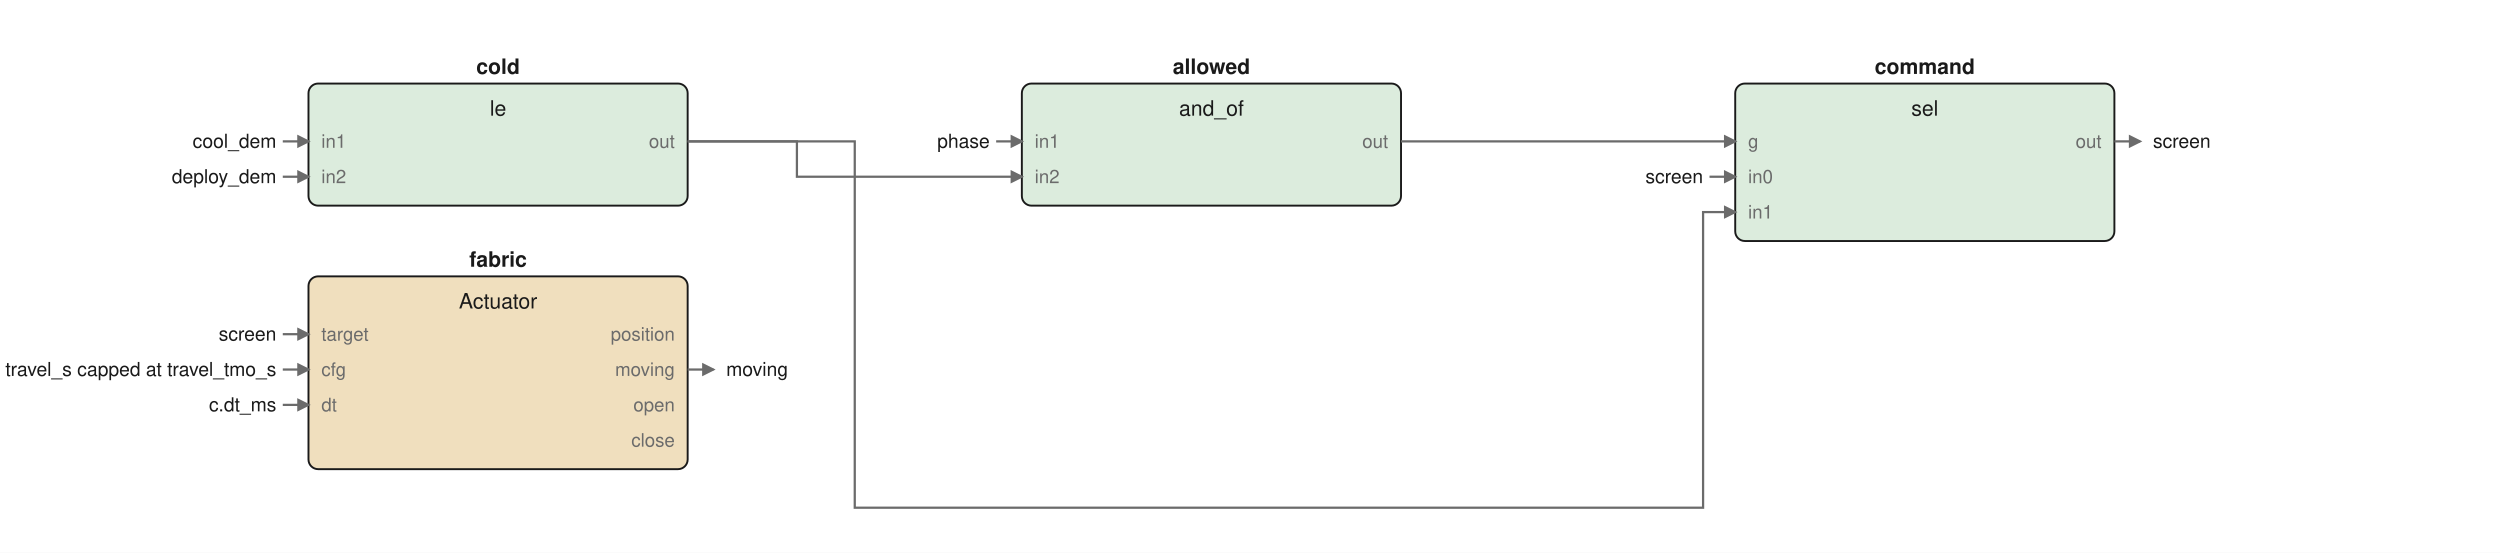
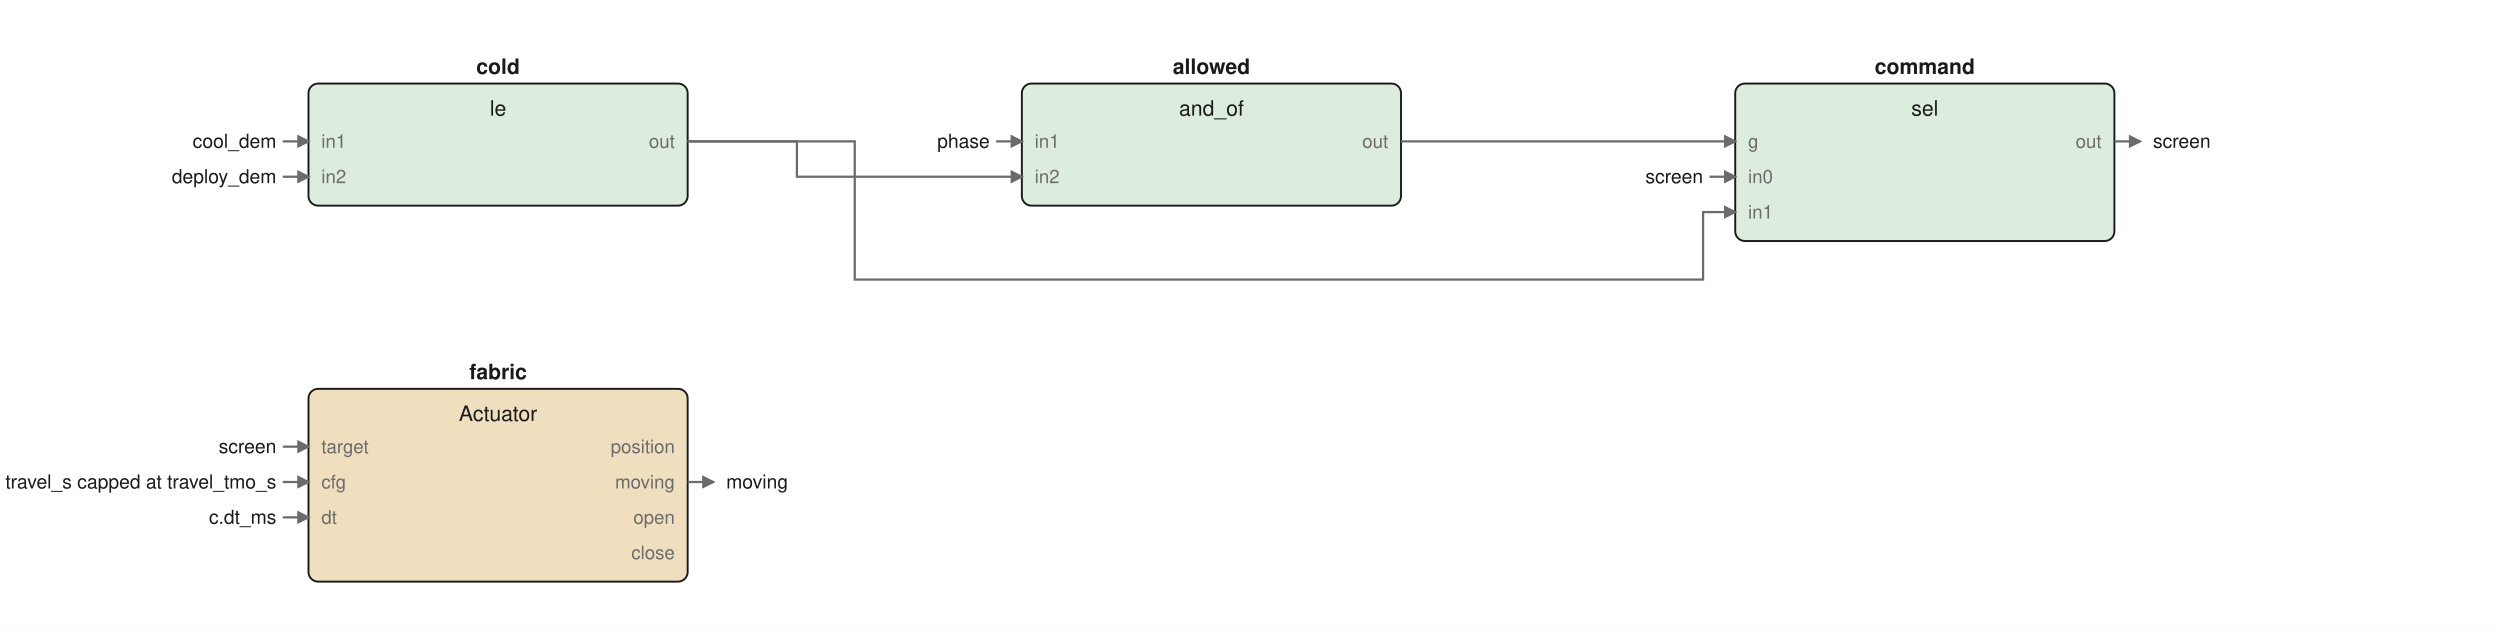
- <svg xmlns="http://www.w3.org/2000/svg" width="778" height="172" viewBox="0 0 778 172" style="max-width:100%;height:auto" content="&lt;mxfile host=&quot;app.diagrams.net&quot; type=&quot;device&quot;&gt;&lt;diagram id=&quot;screen_fbd&quot; name=&quot;screen_fbd&quot;&gt;&lt;mxGraphModel dx=&quot;778&quot; dy=&quot;172&quot; grid=&quot;0&quot; gridSize=&quot;10&quot; guides=&quot;1&quot; tooltips=&quot;1&quot; connect=&quot;1&quot; arrows=&quot;1&quot; fold=&quot;1&quot; page=&quot;1&quot; pageScale=&quot;1&quot; pageWidth=&quot;778&quot; pageHeight=&quot;172&quot; math=&quot;0&quot; shadow=&quot;0&quot;&gt;&lt;root&gt;&lt;mxCell id=&quot;0&quot;/&gt;&lt;mxCell id=&quot;1&quot; parent=&quot;0&quot;/&gt;&lt;mxCell id=&quot;n2&quot; value=&quot;&quot; style=&quot;rounded=1;fillColor=#dcecdd;strokeColor=#1a1a1a;whiteSpace=wrap;html=1;fontSize=8&quot; vertex=&quot;1&quot; parent=&quot;1&quot;&gt;&lt;mxGeometry x=&quot;96&quot; y=&quot;26&quot; width=&quot;118&quot; height=&quot;38&quot; as=&quot;geometry&quot;/&gt;&lt;/mxCell&gt;&lt;mxCell id=&quot;n3&quot; value=&quot;cold&quot; style=&quot;text;html=1;fontSize=6;fontColor=#1a1a1a;align=center;fontStyle=1&quot; vertex=&quot;1&quot; parent=&quot;1&quot;&gt;&lt;mxGeometry x=&quot;155.0&quot; y=&quot;16.4&quot; width=&quot;40&quot; height=&quot;10.6&quot; as=&quot;geometry&quot;/&gt;&lt;/mxCell&gt;&lt;mxCell id=&quot;n4&quot; value=&quot;le&quot; style=&quot;text;html=1;fontSize=6;fontColor=#1a1a1a;align=center&quot; vertex=&quot;1&quot; parent=&quot;1&quot;&gt;&lt;mxGeometry x=&quot;155.0&quot; y=&quot;29.4&quot; width=&quot;40&quot; height=&quot;10.6&quot; as=&quot;geometry&quot;/&gt;&lt;/mxCell&gt;&lt;mxCell id=&quot;n5&quot; value=&quot;in1&quot; style=&quot;text;html=1;fontSize=5;fontColor=#6b6b6b;align=left&quot; vertex=&quot;1&quot; parent=&quot;1&quot;&gt;&lt;mxGeometry x=&quot;100&quot; y=&quot;40.2&quot; width=&quot;40&quot; height=&quot;9.8&quot; as=&quot;geometry&quot;/&gt;&lt;/mxCell&gt;&lt;mxCell id=&quot;n6&quot; value=&quot;in2&quot; style=&quot;text;html=1;fontSize=5;fontColor=#6b6b6b;align=left&quot; vertex=&quot;1&quot; parent=&quot;1&quot;&gt;&lt;mxGeometry x=&quot;100&quot; y=&quot;51.2&quot; width=&quot;40&quot; height=&quot;9.8&quot; as=&quot;geometry&quot;/&gt;&lt;/mxCell&gt;&lt;mxCell id=&quot;n7&quot; value=&quot;out&quot; style=&quot;text;html=1;fontSize=5;fontColor=#6b6b6b;align=left&quot; vertex=&quot;1&quot; parent=&quot;1&quot;&gt;&lt;mxGeometry x=&quot;210&quot; y=&quot;40.2&quot; width=&quot;40&quot; height=&quot;9.8&quot; as=&quot;geometry&quot;/&gt;&lt;/mxCell&gt;&lt;mxCell id=&quot;n8&quot; value=&quot;&quot; style=&quot;rounded=1;fillColor=#f0dfbe;strokeColor=#1a1a1a;whiteSpace=wrap;html=1;fontSize=8&quot; vertex=&quot;1&quot; parent=&quot;1&quot;&gt;&lt;mxGeometry x=&quot;96&quot; y=&quot;86&quot; width=&quot;118&quot; height=&quot;60&quot; as=&quot;geometry&quot;/&gt;&lt;/mxCell&gt;&lt;mxCell id=&quot;n9&quot; value=&quot;fabric&quot; style=&quot;text;html=1;fontSize=6;fontColor=#1a1a1a;align=center;fontStyle=1&quot; vertex=&quot;1&quot; parent=&quot;1&quot;&gt;&lt;mxGeometry x=&quot;155.0&quot; y=&quot;76.4&quot; width=&quot;40&quot; height=&quot;10.6&quot; as=&quot;geometry&quot;/&gt;&lt;/mxCell&gt;&lt;mxCell id=&quot;n10&quot; value=&quot;Actuator&quot; style=&quot;text;html=1;fontSize=6;fontColor=#1a1a1a;align=center&quot; vertex=&quot;1&quot; parent=&quot;1&quot;&gt;&lt;mxGeometry x=&quot;155.0&quot; y=&quot;89.4&quot; width=&quot;40&quot; height=&quot;10.6&quot; as=&quot;geometry&quot;/&gt;&lt;/mxCell&gt;&lt;mxCell id=&quot;n11&quot; value=&quot;target&quot; style=&quot;text;html=1;fontSize=5;fontColor=#6b6b6b;align=left&quot; vertex=&quot;1&quot; parent=&quot;1&quot;&gt;&lt;mxGeometry x=&quot;100&quot; y=&quot;100.2&quot; width=&quot;40&quot; height=&quot;9.8&quot; as=&quot;geometry&quot;/&gt;&lt;/mxCell&gt;&lt;mxCell id=&quot;n12&quot; value=&quot;cfg&quot; style=&quot;text;html=1;fontSize=5;fontColor=#6b6b6b;align=left&quot; vertex=&quot;1&quot; parent=&quot;1&quot;&gt;&lt;mxGeometry x=&quot;100&quot; y=&quot;111.2&quot; width=&quot;40&quot; height=&quot;9.8&quot; as=&quot;geometry&quot;/&gt;&lt;/mxCell&gt;&lt;mxCell id=&quot;n13&quot; value=&quot;dt&quot; style=&quot;text;html=1;fontSize=5;fontColor=#6b6b6b;align=left&quot; vertex=&quot;1&quot; parent=&quot;1&quot;&gt;&lt;mxGeometry x=&quot;100&quot; y=&quot;122.2&quot; width=&quot;40&quot; height=&quot;9.8&quot; as=&quot;geometry&quot;/&gt;&lt;/mxCell&gt;&lt;mxCell id=&quot;n14&quot; value=&quot;position&quot; style=&quot;text;html=1;fontSize=5;fontColor=#6b6b6b;align=left&quot; vertex=&quot;1&quot; parent=&quot;1&quot;&gt;&lt;mxGeometry x=&quot;210&quot; y=&quot;100.2&quot; width=&quot;40&quot; height=&quot;9.8&quot; as=&quot;geometry&quot;/&gt;&lt;/mxCell&gt;&lt;mxCell id=&quot;n15&quot; value=&quot;moving&quot; style=&quot;text;html=1;fontSize=5;fontColor=#6b6b6b;align=left&quot; vertex=&quot;1&quot; parent=&quot;1&quot;&gt;&lt;mxGeometry x=&quot;210&quot; y=&quot;111.2&quot; width=&quot;40&quot; height=&quot;9.8&quot; as=&quot;geometry&quot;/&gt;&lt;/mxCell&gt;&lt;mxCell id=&quot;n16&quot; value=&quot;open&quot; style=&quot;text;html=1;fontSize=5;fontColor=#6b6b6b;align=left&quot; vertex=&quot;1&quot; parent=&quot;1&quot;&gt;&lt;mxGeometry x=&quot;210&quot; y=&quot;122.2&quot; width=&quot;40&quot; height=&quot;9.8&quot; as=&quot;geometry&quot;/&gt;&lt;/mxCell&gt;&lt;mxCell id=&quot;n17&quot; value=&quot;close&quot; style=&quot;text;html=1;fontSize=5;fontColor=#6b6b6b;align=left&quot; vertex=&quot;1&quot; parent=&quot;1&quot;&gt;&lt;mxGeometry x=&quot;210&quot; y=&quot;133.2&quot; width=&quot;40&quot; height=&quot;9.8&quot; as=&quot;geometry&quot;/&gt;&lt;/mxCell&gt;&lt;mxCell id=&quot;n18&quot; value=&quot;&quot; style=&quot;rounded=1;fillColor=#dcecdd;strokeColor=#1a1a1a;whiteSpace=wrap;html=1;fontSize=8&quot; vertex=&quot;1&quot; parent=&quot;1&quot;&gt;&lt;mxGeometry x=&quot;318&quot; y=&quot;26&quot; width=&quot;118&quot; height=&quot;38&quot; as=&quot;geometry&quot;/&gt;&lt;/mxCell&gt;&lt;mxCell id=&quot;n19&quot; value=&quot;allowed&quot; style=&quot;text;html=1;fontSize=6;fontColor=#1a1a1a;align=center;fontStyle=1&quot; vertex=&quot;1&quot; parent=&quot;1&quot;&gt;&lt;mxGeometry x=&quot;377.0&quot; y=&quot;16.4&quot; width=&quot;40&quot; height=&quot;10.6&quot; as=&quot;geometry&quot;/&gt;&lt;/mxCell&gt;&lt;mxCell id=&quot;n20&quot; value=&quot;and_of&quot; style=&quot;text;html=1;fontSize=6;fontColor=#1a1a1a;align=center&quot; vertex=&quot;1&quot; parent=&quot;1&quot;&gt;&lt;mxGeometry x=&quot;377.0&quot; y=&quot;29.4&quot; width=&quot;40&quot; height=&quot;10.6&quot; as=&quot;geometry&quot;/&gt;&lt;/mxCell&gt;&lt;mxCell id=&quot;n21&quot; value=&quot;in1&quot; style=&quot;text;html=1;fontSize=5;fontColor=#6b6b6b;align=left&quot; vertex=&quot;1&quot; parent=&quot;1&quot;&gt;&lt;mxGeometry x=&quot;322&quot; y=&quot;40.2&quot; width=&quot;40&quot; height=&quot;9.8&quot; as=&quot;geometry&quot;/&gt;&lt;/mxCell&gt;&lt;mxCell id=&quot;n22&quot; value=&quot;in2&quot; style=&quot;text;html=1;fontSize=5;fontColor=#6b6b6b;align=left&quot; vertex=&quot;1&quot; parent=&quot;1&quot;&gt;&lt;mxGeometry x=&quot;322&quot; y=&quot;51.2&quot; width=&quot;40&quot; height=&quot;9.8&quot; as=&quot;geometry&quot;/&gt;&lt;/mxCell&gt;&lt;mxCell id=&quot;n23&quot; value=&quot;out&quot; style=&quot;text;html=1;fontSize=5;fontColor=#6b6b6b;align=left&quot; vertex=&quot;1&quot; parent=&quot;1&quot;&gt;&lt;mxGeometry x=&quot;432&quot; y=&quot;40.2&quot; width=&quot;40&quot; height=&quot;9.8&quot; as=&quot;geometry&quot;/&gt;&lt;/mxCell&gt;&lt;mxCell id=&quot;n24&quot; value=&quot;&quot; style=&quot;rounded=1;fillColor=#dcecdd;strokeColor=#1a1a1a;whiteSpace=wrap;html=1;fontSize=8&quot; vertex=&quot;1&quot; parent=&quot;1&quot;&gt;&lt;mxGeometry x=&quot;540&quot; y=&quot;26&quot; width=&quot;118&quot; height=&quot;49&quot; as=&quot;geometry&quot;/&gt;&lt;/mxCell&gt;&lt;mxCell id=&quot;n25&quot; value=&quot;command&quot; style=&quot;text;html=1;fontSize=6;fontColor=#1a1a1a;align=center;fontStyle=1&quot; vertex=&quot;1&quot; parent=&quot;1&quot;&gt;&lt;mxGeometry x=&quot;599.0&quot; y=&quot;16.4&quot; width=&quot;40&quot; height=&quot;10.6&quot; as=&quot;geometry&quot;/&gt;&lt;/mxCell&gt;&lt;mxCell id=&quot;n26&quot; value=&quot;sel&quot; style=&quot;text;html=1;fontSize=6;fontColor=#1a1a1a;align=center&quot; vertex=&quot;1&quot; parent=&quot;1&quot;&gt;&lt;mxGeometry x=&quot;599.0&quot; y=&quot;29.4&quot; width=&quot;40&quot; height=&quot;10.6&quot; as=&quot;geometry&quot;/&gt;&lt;/mxCell&gt;&lt;mxCell id=&quot;n27&quot; value=&quot;g&quot; style=&quot;text;html=1;fontSize=5;fontColor=#6b6b6b;align=left&quot; vertex=&quot;1&quot; parent=&quot;1&quot;&gt;&lt;mxGeometry x=&quot;544&quot; y=&quot;40.2&quot; width=&quot;40&quot; height=&quot;9.8&quot; as=&quot;geometry&quot;/&gt;&lt;/mxCell&gt;&lt;mxCell id=&quot;n28&quot; value=&quot;in0&quot; style=&quot;text;html=1;fontSize=5;fontColor=#6b6b6b;align=left&quot; vertex=&quot;1&quot; parent=&quot;1&quot;&gt;&lt;mxGeometry x=&quot;544&quot; y=&quot;51.2&quot; width=&quot;40&quot; height=&quot;9.8&quot; as=&quot;geometry&quot;/&gt;&lt;/mxCell&gt;&lt;mxCell id=&quot;n29&quot; value=&quot;in1&quot; style=&quot;text;html=1;fontSize=5;fontColor=#6b6b6b;align=left&quot; vertex=&quot;1&quot; parent=&quot;1&quot;&gt;&lt;mxGeometry x=&quot;544&quot; y=&quot;62.2&quot; width=&quot;40&quot; height=&quot;9.8&quot; as=&quot;geometry&quot;/&gt;&lt;/mxCell&gt;&lt;mxCell id=&quot;n30&quot; value=&quot;out&quot; style=&quot;text;html=1;fontSize=5;fontColor=#6b6b6b;align=left&quot; vertex=&quot;1&quot; parent=&quot;1&quot;&gt;&lt;mxGeometry x=&quot;654&quot; y=&quot;40.2&quot; width=&quot;40&quot; height=&quot;9.8&quot; as=&quot;geometry&quot;/&gt;&lt;/mxCell&gt;&lt;mxCell id=&quot;e31&quot; value=&quot;&quot; style=&quot;edgeStyle=none;html=1;strokeColor=#6b6b6b;endArrow=block&quot; edge=&quot;1&quot; parent=&quot;1&quot;&gt;&lt;mxGeometry relative=&quot;1&quot; as=&quot;geometry&quot;&gt;&lt;mxPoint x=&quot;214&quot; y=&quot;44&quot; as=&quot;sourcePoint&quot;/&gt;&lt;mxPoint x=&quot;318&quot; y=&quot;55&quot; as=&quot;targetPoint&quot;/&gt;&lt;Array as=&quot;points&quot;&gt;&lt;mxPoint x=&quot;248.0&quot; y=&quot;44&quot;/&gt;&lt;mxPoint x=&quot;248.0&quot; y=&quot;55&quot;/&gt;&lt;/Array&gt;&lt;/mxGeometry&gt;&lt;/mxCell&gt;&lt;mxCell id=&quot;e32&quot; value=&quot;&quot; style=&quot;edgeStyle=none;html=1;strokeColor=#6b6b6b;endArrow=block&quot; edge=&quot;1&quot; parent=&quot;1&quot;&gt;&lt;mxGeometry relative=&quot;1&quot; as=&quot;geometry&quot;&gt;&lt;mxPoint x=&quot;436&quot; y=&quot;44&quot; as=&quot;sourcePoint&quot;/&gt;&lt;mxPoint x=&quot;540&quot; y=&quot;44&quot; as=&quot;targetPoint&quot;/&gt;&lt;Array as=&quot;points&quot;&gt;&lt;mxPoint x=&quot;479.0&quot; y=&quot;44&quot;/&gt;&lt;mxPoint x=&quot;479.0&quot; y=&quot;44&quot;/&gt;&lt;/Array&gt;&lt;/mxGeometry&gt;&lt;/mxCell&gt;&lt;mxCell id=&quot;e33&quot; value=&quot;&quot; style=&quot;edgeStyle=none;html=1;strokeColor=#6b6b6b;endArrow=block&quot; edge=&quot;1&quot; parent=&quot;1&quot;&gt;&lt;mxGeometry relative=&quot;1&quot; as=&quot;geometry&quot;&gt;&lt;mxPoint x=&quot;214&quot; y=&quot;44&quot; as=&quot;sourcePoint&quot;/&gt;&lt;mxPoint x=&quot;540&quot; y=&quot;66&quot; as=&quot;targetPoint&quot;/&gt;&lt;Array as=&quot;points&quot;&gt;&lt;mxPoint x=&quot;266.0&quot; y=&quot;44&quot;/&gt;&lt;mxPoint x=&quot;266.0&quot; y=&quot;158&quot;/&gt;&lt;mxPoint x=&quot;530&quot; y=&quot;158&quot;/&gt;&lt;mxPoint x=&quot;530&quot; y=&quot;66&quot;/&gt;&lt;/Array&gt;&lt;/mxGeometry&gt;&lt;/mxCell&gt;&lt;mxCell id=&quot;n34&quot; value=&quot;cool_dem&quot; style=&quot;text;html=1;fontSize=6;fontColor=#1a1a1a;align=left&quot; vertex=&quot;1&quot; parent=&quot;1&quot;&gt;&lt;mxGeometry x=&quot;86&quot; y=&quot;40.0&quot; width=&quot;40&quot; height=&quot;10.0&quot; as=&quot;geometry&quot;/&gt;&lt;/mxCell&gt;&lt;mxCell id=&quot;e35&quot; value=&quot;&quot; style=&quot;edgeStyle=none;html=1;strokeColor=#6b6b6b;endArrow=block&quot; edge=&quot;1&quot; parent=&quot;1&quot;&gt;&lt;mxGeometry relative=&quot;1&quot; as=&quot;geometry&quot;&gt;&lt;mxPoint x=&quot;88&quot; y=&quot;44&quot; as=&quot;sourcePoint&quot;/&gt;&lt;mxPoint x=&quot;96&quot; y=&quot;44&quot; as=&quot;targetPoint&quot;/&gt;&lt;/mxGeometry&gt;&lt;/mxCell&gt;&lt;mxCell id=&quot;n36&quot; value=&quot;deploy_dem&quot; style=&quot;text;html=1;fontSize=6;fontColor=#1a1a1a;align=left&quot; vertex=&quot;1&quot; parent=&quot;1&quot;&gt;&lt;mxGeometry x=&quot;86&quot; y=&quot;51.0&quot; width=&quot;50&quot; height=&quot;10.0&quot; as=&quot;geometry&quot;/&gt;&lt;/mxCell&gt;&lt;mxCell id=&quot;e37&quot; value=&quot;&quot; style=&quot;edgeStyle=none;html=1;strokeColor=#6b6b6b;endArrow=block&quot; edge=&quot;1&quot; parent=&quot;1&quot;&gt;&lt;mxGeometry relative=&quot;1&quot; as=&quot;geometry&quot;&gt;&lt;mxPoint x=&quot;88&quot; y=&quot;55&quot; as=&quot;sourcePoint&quot;/&gt;&lt;mxPoint x=&quot;96&quot; y=&quot;55&quot; as=&quot;targetPoint&quot;/&gt;&lt;/mxGeometry&gt;&lt;/mxCell&gt;&lt;mxCell id=&quot;n38&quot; value=&quot;phase&quot; style=&quot;text;html=1;fontSize=6;fontColor=#1a1a1a;align=left&quot; vertex=&quot;1&quot; parent=&quot;1&quot;&gt;&lt;mxGeometry x=&quot;308&quot; y=&quot;40.0&quot; width=&quot;40&quot; height=&quot;10.0&quot; as=&quot;geometry&quot;/&gt;&lt;/mxCell&gt;&lt;mxCell id=&quot;e39&quot; value=&quot;&quot; style=&quot;edgeStyle=none;html=1;strokeColor=#6b6b6b;endArrow=block&quot; edge=&quot;1&quot; parent=&quot;1&quot;&gt;&lt;mxGeometry relative=&quot;1&quot; as=&quot;geometry&quot;&gt;&lt;mxPoint x=&quot;310&quot; y=&quot;44&quot; as=&quot;sourcePoint&quot;/&gt;&lt;mxPoint x=&quot;318&quot; y=&quot;44&quot; as=&quot;targetPoint&quot;/&gt;&lt;/mxGeometry&gt;&lt;/mxCell&gt;&lt;mxCell id=&quot;n40&quot; value=&quot;screen&quot; style=&quot;text;html=1;fontSize=6;fontColor=#1a1a1a;align=left&quot; vertex=&quot;1&quot; parent=&quot;1&quot;&gt;&lt;mxGeometry x=&quot;530&quot; y=&quot;51.0&quot; width=&quot;40&quot; height=&quot;10.0&quot; as=&quot;geometry&quot;/&gt;&lt;/mxCell&gt;&lt;mxCell id=&quot;e41&quot; value=&quot;&quot; style=&quot;edgeStyle=none;html=1;strokeColor=#6b6b6b;endArrow=block&quot; edge=&quot;1&quot; parent=&quot;1&quot;&gt;&lt;mxGeometry relative=&quot;1&quot; as=&quot;geometry&quot;&gt;&lt;mxPoint x=&quot;532&quot; y=&quot;55&quot; as=&quot;sourcePoint&quot;/&gt;&lt;mxPoint x=&quot;540&quot; y=&quot;55&quot; as=&quot;targetPoint&quot;/&gt;&lt;/mxGeometry&gt;&lt;/mxCell&gt;&lt;mxCell id=&quot;n42&quot; value=&quot;screen&quot; style=&quot;text;html=1;fontSize=6;fontColor=#1a1a1a;align=left&quot; vertex=&quot;1&quot; parent=&quot;1&quot;&gt;&lt;mxGeometry x=&quot;86&quot; y=&quot;100.0&quot; width=&quot;40&quot; height=&quot;10.0&quot; as=&quot;geometry&quot;/&gt;&lt;/mxCell&gt;&lt;mxCell id=&quot;e43&quot; value=&quot;&quot; style=&quot;edgeStyle=none;html=1;strokeColor=#6b6b6b;endArrow=block&quot; edge=&quot;1&quot; parent=&quot;1&quot;&gt;&lt;mxGeometry relative=&quot;1&quot; as=&quot;geometry&quot;&gt;&lt;mxPoint x=&quot;88&quot; y=&quot;104&quot; as=&quot;sourcePoint&quot;/&gt;&lt;mxPoint x=&quot;96&quot; y=&quot;104&quot; as=&quot;targetPoint&quot;/&gt;&lt;/mxGeometry&gt;&lt;/mxCell&gt;&lt;mxCell id=&quot;n44&quot; value=&quot;travel_s capped at travel_tmo_s&quot; style=&quot;text;html=1;fontSize=6;fontColor=#1a1a1a;align=left&quot; vertex=&quot;1&quot; parent=&quot;1&quot;&gt;&lt;mxGeometry x=&quot;86&quot; y=&quot;111.0&quot; width=&quot;155&quot; height=&quot;10.0&quot; as=&quot;geometry&quot;/&gt;&lt;/mxCell&gt;&lt;mxCell id=&quot;e45&quot; value=&quot;&quot; style=&quot;edgeStyle=none;html=1;strokeColor=#6b6b6b;endArrow=block&quot; edge=&quot;1&quot; parent=&quot;1&quot;&gt;&lt;mxGeometry relative=&quot;1&quot; as=&quot;geometry&quot;&gt;&lt;mxPoint x=&quot;88&quot; y=&quot;115&quot; as=&quot;sourcePoint&quot;/&gt;&lt;mxPoint x=&quot;96&quot; y=&quot;115&quot; as=&quot;targetPoint&quot;/&gt;&lt;/mxGeometry&gt;&lt;/mxCell&gt;&lt;mxCell id=&quot;n46&quot; value=&quot;c.dt_ms&quot; style=&quot;text;html=1;fontSize=6;fontColor=#1a1a1a;align=left&quot; vertex=&quot;1&quot; parent=&quot;1&quot;&gt;&lt;mxGeometry x=&quot;86&quot; y=&quot;122.0&quot; width=&quot;40&quot; height=&quot;10.0&quot; as=&quot;geometry&quot;/&gt;&lt;/mxCell&gt;&lt;mxCell id=&quot;e47&quot; value=&quot;&quot; style=&quot;edgeStyle=none;html=1;strokeColor=#6b6b6b;endArrow=block&quot; edge=&quot;1&quot; parent=&quot;1&quot;&gt;&lt;mxGeometry relative=&quot;1&quot; as=&quot;geometry&quot;&gt;&lt;mxPoint x=&quot;88&quot; y=&quot;126&quot; as=&quot;sourcePoint&quot;/&gt;&lt;mxPoint x=&quot;96&quot; y=&quot;126&quot; as=&quot;targetPoint&quot;/&gt;&lt;/mxGeometry&gt;&lt;/mxCell&gt;&lt;mxCell id=&quot;e48&quot; value=&quot;&quot; style=&quot;edgeStyle=none;html=1;strokeColor=#6b6b6b;endArrow=block&quot; edge=&quot;1&quot; parent=&quot;1&quot;&gt;&lt;mxGeometry relative=&quot;1&quot; as=&quot;geometry&quot;&gt;&lt;mxPoint x=&quot;658&quot; y=&quot;44&quot; as=&quot;sourcePoint&quot;/&gt;&lt;mxPoint x=&quot;666&quot; y=&quot;44&quot; as=&quot;targetPoint&quot;/&gt;&lt;/mxGeometry&gt;&lt;/mxCell&gt;&lt;mxCell id=&quot;n49&quot; value=&quot;screen&quot; style=&quot;text;html=1;fontSize=6;fontColor=#1a1a1a;align=left&quot; vertex=&quot;1&quot; parent=&quot;1&quot;&gt;&lt;mxGeometry x=&quot;670&quot; y=&quot;40.0&quot; width=&quot;40&quot; height=&quot;10.0&quot; as=&quot;geometry&quot;/&gt;&lt;/mxCell&gt;&lt;mxCell id=&quot;e50&quot; value=&quot;&quot; style=&quot;edgeStyle=none;html=1;strokeColor=#6b6b6b;endArrow=block&quot; edge=&quot;1&quot; parent=&quot;1&quot;&gt;&lt;mxGeometry relative=&quot;1&quot; as=&quot;geometry&quot;&gt;&lt;mxPoint x=&quot;214&quot; y=&quot;115&quot; as=&quot;sourcePoint&quot;/&gt;&lt;mxPoint x=&quot;222&quot; y=&quot;115&quot; as=&quot;targetPoint&quot;/&gt;&lt;/mxGeometry&gt;&lt;/mxCell&gt;&lt;mxCell id=&quot;n51&quot; value=&quot;moving&quot; style=&quot;text;html=1;fontSize=6;fontColor=#1a1a1a;align=left&quot; vertex=&quot;1&quot; parent=&quot;1&quot;&gt;&lt;mxGeometry x=&quot;226&quot; y=&quot;111.0&quot; width=&quot;40&quot; height=&quot;10.0&quot; as=&quot;geometry&quot;/&gt;&lt;/mxCell&gt;&lt;/root&gt;&lt;/mxGraphModel&gt;&lt;/diagram&gt;&lt;/mxfile&gt;">
+ <svg xmlns="http://www.w3.org/2000/svg" width="778" height="195" viewBox="0 0 778 195" style="max-width:100%;height:auto" content="&lt;mxfile host=&quot;app.diagrams.net&quot; type=&quot;device&quot;&gt;&lt;diagram id=&quot;screen_fbd&quot; name=&quot;screen_fbd&quot;&gt;&lt;mxGraphModel dx=&quot;778&quot; dy=&quot;195&quot; grid=&quot;0&quot; gridSize=&quot;10&quot; guides=&quot;1&quot; tooltips=&quot;1&quot; connect=&quot;1&quot; arrows=&quot;1&quot; fold=&quot;1&quot; page=&quot;1&quot; pageScale=&quot;1&quot; pageWidth=&quot;778&quot; pageHeight=&quot;195&quot; math=&quot;0&quot; shadow=&quot;0&quot;&gt;&lt;root&gt;&lt;mxCell id=&quot;0&quot;/&gt;&lt;mxCell id=&quot;1&quot; parent=&quot;0&quot;/&gt;&lt;mxCell id=&quot;n2&quot; value=&quot;&quot; style=&quot;rounded=1;fillColor=#dcecdd;strokeColor=#1a1a1a;whiteSpace=wrap;html=1;fontSize=8&quot; vertex=&quot;1&quot; parent=&quot;1&quot;&gt;&lt;mxGeometry x=&quot;96&quot; y=&quot;26&quot; width=&quot;118&quot; height=&quot;38&quot; as=&quot;geometry&quot;/&gt;&lt;/mxCell&gt;&lt;mxCell id=&quot;n3&quot; value=&quot;cold&quot; style=&quot;text;html=1;fontSize=6;fontColor=#1a1a1a;align=center;fontStyle=1&quot; vertex=&quot;1&quot; parent=&quot;1&quot;&gt;&lt;mxGeometry x=&quot;155.0&quot; y=&quot;16.4&quot; width=&quot;40&quot; height=&quot;10.6&quot; as=&quot;geometry&quot;/&gt;&lt;/mxCell&gt;&lt;mxCell id=&quot;n4&quot; value=&quot;le&quot; style=&quot;text;html=1;fontSize=6;fontColor=#1a1a1a;align=center&quot; vertex=&quot;1&quot; parent=&quot;1&quot;&gt;&lt;mxGeometry x=&quot;155.0&quot; y=&quot;29.4&quot; width=&quot;40&quot; height=&quot;10.6&quot; as=&quot;geometry&quot;/&gt;&lt;/mxCell&gt;&lt;mxCell id=&quot;n5&quot; value=&quot;in1&quot; style=&quot;text;html=1;fontSize=5;fontColor=#6b6b6b;align=left&quot; vertex=&quot;1&quot; parent=&quot;1&quot;&gt;&lt;mxGeometry x=&quot;100&quot; y=&quot;40.2&quot; width=&quot;40&quot; height=&quot;9.8&quot; as=&quot;geometry&quot;/&gt;&lt;/mxCell&gt;&lt;mxCell id=&quot;n6&quot; value=&quot;in2&quot; style=&quot;text;html=1;fontSize=5;fontColor=#6b6b6b;align=left&quot; vertex=&quot;1&quot; parent=&quot;1&quot;&gt;&lt;mxGeometry x=&quot;100&quot; y=&quot;51.2&quot; width=&quot;40&quot; height=&quot;9.8&quot; as=&quot;geometry&quot;/&gt;&lt;/mxCell&gt;&lt;mxCell id=&quot;n7&quot; value=&quot;out&quot; style=&quot;text;html=1;fontSize=5;fontColor=#6b6b6b;align=left&quot; vertex=&quot;1&quot; parent=&quot;1&quot;&gt;&lt;mxGeometry x=&quot;210&quot; y=&quot;40.2&quot; width=&quot;40&quot; height=&quot;9.8&quot; as=&quot;geometry&quot;/&gt;&lt;/mxCell&gt;&lt;mxCell id=&quot;n8&quot; value=&quot;&quot; style=&quot;rounded=1;fillColor=#dcecdd;strokeColor=#1a1a1a;whiteSpace=wrap;html=1;fontSize=8&quot; vertex=&quot;1&quot; parent=&quot;1&quot;&gt;&lt;mxGeometry x=&quot;318&quot; y=&quot;26&quot; width=&quot;118&quot; height=&quot;38&quot; as=&quot;geometry&quot;/&gt;&lt;/mxCell&gt;&lt;mxCell id=&quot;n9&quot; value=&quot;allowed&quot; style=&quot;text;html=1;fontSize=6;fontColor=#1a1a1a;align=center;fontStyle=1&quot; vertex=&quot;1&quot; parent=&quot;1&quot;&gt;&lt;mxGeometry x=&quot;377.0&quot; y=&quot;16.4&quot; width=&quot;40&quot; height=&quot;10.6&quot; as=&quot;geometry&quot;/&gt;&lt;/mxCell&gt;&lt;mxCell id=&quot;n10&quot; value=&quot;and_of&quot; style=&quot;text;html=1;fontSize=6;fontColor=#1a1a1a;align=center&quot; vertex=&quot;1&quot; parent=&quot;1&quot;&gt;&lt;mxGeometry x=&quot;377.0&quot; y=&quot;29.4&quot; width=&quot;40&quot; height=&quot;10.6&quot; as=&quot;geometry&quot;/&gt;&lt;/mxCell&gt;&lt;mxCell id=&quot;n11&quot; value=&quot;in1&quot; style=&quot;text;html=1;fontSize=5;fontColor=#6b6b6b;align=left&quot; vertex=&quot;1&quot; parent=&quot;1&quot;&gt;&lt;mxGeometry x=&quot;322&quot; y=&quot;40.2&quot; width=&quot;40&quot; height=&quot;9.8&quot; as=&quot;geometry&quot;/&gt;&lt;/mxCell&gt;&lt;mxCell id=&quot;n12&quot; value=&quot;in2&quot; style=&quot;text;html=1;fontSize=5;fontColor=#6b6b6b;align=left&quot; vertex=&quot;1&quot; parent=&quot;1&quot;&gt;&lt;mxGeometry x=&quot;322&quot; y=&quot;51.2&quot; width=&quot;40&quot; height=&quot;9.8&quot; as=&quot;geometry&quot;/&gt;&lt;/mxCell&gt;&lt;mxCell id=&quot;n13&quot; value=&quot;out&quot; style=&quot;text;html=1;fontSize=5;fontColor=#6b6b6b;align=left&quot; vertex=&quot;1&quot; parent=&quot;1&quot;&gt;&lt;mxGeometry x=&quot;432&quot; y=&quot;40.2&quot; width=&quot;40&quot; height=&quot;9.8&quot; as=&quot;geometry&quot;/&gt;&lt;/mxCell&gt;&lt;mxCell id=&quot;n14&quot; value=&quot;&quot; style=&quot;rounded=1;fillColor=#dcecdd;strokeColor=#1a1a1a;whiteSpace=wrap;html=1;fontSize=8&quot; vertex=&quot;1&quot; parent=&quot;1&quot;&gt;&lt;mxGeometry x=&quot;540&quot; y=&quot;26&quot; width=&quot;118&quot; height=&quot;49&quot; as=&quot;geometry&quot;/&gt;&lt;/mxCell&gt;&lt;mxCell id=&quot;n15&quot; value=&quot;command&quot; style=&quot;text;html=1;fontSize=6;fontColor=#1a1a1a;align=center;fontStyle=1&quot; vertex=&quot;1&quot; parent=&quot;1&quot;&gt;&lt;mxGeometry x=&quot;599.0&quot; y=&quot;16.4&quot; width=&quot;40&quot; height=&quot;10.6&quot; as=&quot;geometry&quot;/&gt;&lt;/mxCell&gt;&lt;mxCell id=&quot;n16&quot; value=&quot;sel&quot; style=&quot;text;html=1;fontSize=6;fontColor=#1a1a1a;align=center&quot; vertex=&quot;1&quot; parent=&quot;1&quot;&gt;&lt;mxGeometry x=&quot;599.0&quot; y=&quot;29.4&quot; width=&quot;40&quot; height=&quot;10.6&quot; as=&quot;geometry&quot;/&gt;&lt;/mxCell&gt;&lt;mxCell id=&quot;n17&quot; value=&quot;g&quot; style=&quot;text;html=1;fontSize=5;fontColor=#6b6b6b;align=left&quot; vertex=&quot;1&quot; parent=&quot;1&quot;&gt;&lt;mxGeometry x=&quot;544&quot; y=&quot;40.2&quot; width=&quot;40&quot; height=&quot;9.8&quot; as=&quot;geometry&quot;/&gt;&lt;/mxCell&gt;&lt;mxCell id=&quot;n18&quot; value=&quot;in0&quot; style=&quot;text;html=1;fontSize=5;fontColor=#6b6b6b;align=left&quot; vertex=&quot;1&quot; parent=&quot;1&quot;&gt;&lt;mxGeometry x=&quot;544&quot; y=&quot;51.2&quot; width=&quot;40&quot; height=&quot;9.8&quot; as=&quot;geometry&quot;/&gt;&lt;/mxCell&gt;&lt;mxCell id=&quot;n19&quot; value=&quot;in1&quot; style=&quot;text;html=1;fontSize=5;fontColor=#6b6b6b;align=left&quot; vertex=&quot;1&quot; parent=&quot;1&quot;&gt;&lt;mxGeometry x=&quot;544&quot; y=&quot;62.2&quot; width=&quot;40&quot; height=&quot;9.8&quot; as=&quot;geometry&quot;/&gt;&lt;/mxCell&gt;&lt;mxCell id=&quot;n20&quot; value=&quot;out&quot; style=&quot;text;html=1;fontSize=5;fontColor=#6b6b6b;align=left&quot; vertex=&quot;1&quot; parent=&quot;1&quot;&gt;&lt;mxGeometry x=&quot;654&quot; y=&quot;40.2&quot; width=&quot;40&quot; height=&quot;9.8&quot; as=&quot;geometry&quot;/&gt;&lt;/mxCell&gt;&lt;mxCell id=&quot;n21&quot; value=&quot;&quot; style=&quot;rounded=1;fillColor=#f0dfbe;strokeColor=#1a1a1a;whiteSpace=wrap;html=1;fontSize=8&quot; vertex=&quot;1&quot; parent=&quot;1&quot;&gt;&lt;mxGeometry x=&quot;96&quot; y=&quot;121&quot; width=&quot;118&quot; height=&quot;60&quot; as=&quot;geometry&quot;/&gt;&lt;/mxCell&gt;&lt;mxCell id=&quot;n22&quot; value=&quot;fabric&quot; style=&quot;text;html=1;fontSize=6;fontColor=#1a1a1a;align=center;fontStyle=1&quot; vertex=&quot;1&quot; parent=&quot;1&quot;&gt;&lt;mxGeometry x=&quot;155.0&quot; y=&quot;111.4&quot; width=&quot;40&quot; height=&quot;10.6&quot; as=&quot;geometry&quot;/&gt;&lt;/mxCell&gt;&lt;mxCell id=&quot;n23&quot; value=&quot;Actuator&quot; style=&quot;text;html=1;fontSize=6;fontColor=#1a1a1a;align=center&quot; vertex=&quot;1&quot; parent=&quot;1&quot;&gt;&lt;mxGeometry x=&quot;155.0&quot; y=&quot;124.4&quot; width=&quot;40&quot; height=&quot;10.6&quot; as=&quot;geometry&quot;/&gt;&lt;/mxCell&gt;&lt;mxCell id=&quot;n24&quot; value=&quot;target&quot; style=&quot;text;html=1;fontSize=5;fontColor=#6b6b6b;align=left&quot; vertex=&quot;1&quot; parent=&quot;1&quot;&gt;&lt;mxGeometry x=&quot;100&quot; y=&quot;135.2&quot; width=&quot;40&quot; height=&quot;9.8&quot; as=&quot;geometry&quot;/&gt;&lt;/mxCell&gt;&lt;mxCell id=&quot;n25&quot; value=&quot;cfg&quot; style=&quot;text;html=1;fontSize=5;fontColor=#6b6b6b;align=left&quot; vertex=&quot;1&quot; parent=&quot;1&quot;&gt;&lt;mxGeometry x=&quot;100&quot; y=&quot;146.2&quot; width=&quot;40&quot; height=&quot;9.8&quot; as=&quot;geometry&quot;/&gt;&lt;/mxCell&gt;&lt;mxCell id=&quot;n26&quot; value=&quot;dt&quot; style=&quot;text;html=1;fontSize=5;fontColor=#6b6b6b;align=left&quot; vertex=&quot;1&quot; parent=&quot;1&quot;&gt;&lt;mxGeometry x=&quot;100&quot; y=&quot;157.2&quot; width=&quot;40&quot; height=&quot;9.8&quot; as=&quot;geometry&quot;/&gt;&lt;/mxCell&gt;&lt;mxCell id=&quot;n27&quot; value=&quot;position&quot; style=&quot;text;html=1;fontSize=5;fontColor=#6b6b6b;align=left&quot; vertex=&quot;1&quot; parent=&quot;1&quot;&gt;&lt;mxGeometry x=&quot;210&quot; y=&quot;135.2&quot; width=&quot;40&quot; height=&quot;9.8&quot; as=&quot;geometry&quot;/&gt;&lt;/mxCell&gt;&lt;mxCell id=&quot;n28&quot; value=&quot;moving&quot; style=&quot;text;html=1;fontSize=5;fontColor=#6b6b6b;align=left&quot; vertex=&quot;1&quot; parent=&quot;1&quot;&gt;&lt;mxGeometry x=&quot;210&quot; y=&quot;146.2&quot; width=&quot;40&quot; height=&quot;9.8&quot; as=&quot;geometry&quot;/&gt;&lt;/mxCell&gt;&lt;mxCell id=&quot;n29&quot; value=&quot;open&quot; style=&quot;text;html=1;fontSize=5;fontColor=#6b6b6b;align=left&quot; vertex=&quot;1&quot; parent=&quot;1&quot;&gt;&lt;mxGeometry x=&quot;210&quot; y=&quot;157.2&quot; width=&quot;40&quot; height=&quot;9.8&quot; as=&quot;geometry&quot;/&gt;&lt;/mxCell&gt;&lt;mxCell id=&quot;n30&quot; value=&quot;close&quot; style=&quot;text;html=1;fontSize=5;fontColor=#6b6b6b;align=left&quot; vertex=&quot;1&quot; parent=&quot;1&quot;&gt;&lt;mxGeometry x=&quot;210&quot; y=&quot;168.2&quot; width=&quot;40&quot; height=&quot;9.8&quot; as=&quot;geometry&quot;/&gt;&lt;/mxCell&gt;&lt;mxCell id=&quot;e31&quot; value=&quot;&quot; style=&quot;edgeStyle=none;html=1;strokeColor=#6b6b6b;endArrow=block&quot; edge=&quot;1&quot; parent=&quot;1&quot;&gt;&lt;mxGeometry relative=&quot;1&quot; as=&quot;geometry&quot;&gt;&lt;mxPoint x=&quot;214&quot; y=&quot;44&quot; as=&quot;sourcePoint&quot;/&gt;&lt;mxPoint x=&quot;318&quot; y=&quot;55&quot; as=&quot;targetPoint&quot;/&gt;&lt;Array as=&quot;points&quot;&gt;&lt;mxPoint x=&quot;248.0&quot; y=&quot;44&quot;/&gt;&lt;mxPoint x=&quot;248.0&quot; y=&quot;55&quot;/&gt;&lt;/Array&gt;&lt;/mxGeometry&gt;&lt;/mxCell&gt;&lt;mxCell id=&quot;e32&quot; value=&quot;&quot; style=&quot;edgeStyle=none;html=1;strokeColor=#6b6b6b;endArrow=block&quot; edge=&quot;1&quot; parent=&quot;1&quot;&gt;&lt;mxGeometry relative=&quot;1&quot; as=&quot;geometry&quot;&gt;&lt;mxPoint x=&quot;436&quot; y=&quot;44&quot; as=&quot;sourcePoint&quot;/&gt;&lt;mxPoint x=&quot;540&quot; y=&quot;44&quot; as=&quot;targetPoint&quot;/&gt;&lt;/mxGeometry&gt;&lt;/mxCell&gt;&lt;mxCell id=&quot;e33&quot; value=&quot;&quot; style=&quot;edgeStyle=none;html=1;strokeColor=#6b6b6b;endArrow=block&quot; edge=&quot;1&quot; parent=&quot;1&quot;&gt;&lt;mxGeometry relative=&quot;1&quot; as=&quot;geometry&quot;&gt;&lt;mxPoint x=&quot;214&quot; y=&quot;44&quot; as=&quot;sourcePoint&quot;/&gt;&lt;mxPoint x=&quot;540&quot; y=&quot;66&quot; as=&quot;targetPoint&quot;/&gt;&lt;Array as=&quot;points&quot;&gt;&lt;mxPoint x=&quot;266.0&quot; y=&quot;44&quot;/&gt;&lt;mxPoint x=&quot;266.0&quot; y=&quot;87&quot;/&gt;&lt;mxPoint x=&quot;530&quot; y=&quot;87&quot;/&gt;&lt;mxPoint x=&quot;530&quot; y=&quot;66&quot;/&gt;&lt;/Array&gt;&lt;/mxGeometry&gt;&lt;/mxCell&gt;&lt;mxCell id=&quot;n34&quot; value=&quot;cool_dem&quot; style=&quot;text;html=1;fontSize=6;fontColor=#1a1a1a;align=left&quot; vertex=&quot;1&quot; parent=&quot;1&quot;&gt;&lt;mxGeometry x=&quot;86&quot; y=&quot;40.0&quot; width=&quot;40&quot; height=&quot;10.0&quot; as=&quot;geometry&quot;/&gt;&lt;/mxCell&gt;&lt;mxCell id=&quot;e35&quot; value=&quot;&quot; style=&quot;edgeStyle=none;html=1;strokeColor=#6b6b6b;endArrow=block&quot; edge=&quot;1&quot; parent=&quot;1&quot;&gt;&lt;mxGeometry relative=&quot;1&quot; as=&quot;geometry&quot;&gt;&lt;mxPoint x=&quot;88&quot; y=&quot;44&quot; as=&quot;sourcePoint&quot;/&gt;&lt;mxPoint x=&quot;96&quot; y=&quot;44&quot; as=&quot;targetPoint&quot;/&gt;&lt;/mxGeometry&gt;&lt;/mxCell&gt;&lt;mxCell id=&quot;n36&quot; value=&quot;deploy_dem&quot; style=&quot;text;html=1;fontSize=6;fontColor=#1a1a1a;align=left&quot; vertex=&quot;1&quot; parent=&quot;1&quot;&gt;&lt;mxGeometry x=&quot;86&quot; y=&quot;51.0&quot; width=&quot;50&quot; height=&quot;10.0&quot; as=&quot;geometry&quot;/&gt;&lt;/mxCell&gt;&lt;mxCell id=&quot;e37&quot; value=&quot;&quot; style=&quot;edgeStyle=none;html=1;strokeColor=#6b6b6b;endArrow=block&quot; edge=&quot;1&quot; parent=&quot;1&quot;&gt;&lt;mxGeometry relative=&quot;1&quot; as=&quot;geometry&quot;&gt;&lt;mxPoint x=&quot;88&quot; y=&quot;55&quot; as=&quot;sourcePoint&quot;/&gt;&lt;mxPoint x=&quot;96&quot; y=&quot;55&quot; as=&quot;targetPoint&quot;/&gt;&lt;/mxGeometry&gt;&lt;/mxCell&gt;&lt;mxCell id=&quot;n38&quot; value=&quot;phase&quot; style=&quot;text;html=1;fontSize=6;fontColor=#1a1a1a;align=left&quot; vertex=&quot;1&quot; parent=&quot;1&quot;&gt;&lt;mxGeometry x=&quot;308&quot; y=&quot;40.0&quot; width=&quot;40&quot; height=&quot;10.0&quot; as=&quot;geometry&quot;/&gt;&lt;/mxCell&gt;&lt;mxCell id=&quot;e39&quot; value=&quot;&quot; style=&quot;edgeStyle=none;html=1;strokeColor=#6b6b6b;endArrow=block&quot; edge=&quot;1&quot; parent=&quot;1&quot;&gt;&lt;mxGeometry relative=&quot;1&quot; as=&quot;geometry&quot;&gt;&lt;mxPoint x=&quot;310&quot; y=&quot;44&quot; as=&quot;sourcePoint&quot;/&gt;&lt;mxPoint x=&quot;318&quot; y=&quot;44&quot; as=&quot;targetPoint&quot;/&gt;&lt;/mxGeometry&gt;&lt;/mxCell&gt;&lt;mxCell id=&quot;n40&quot; value=&quot;screen&quot; style=&quot;text;html=1;fontSize=6;fontColor=#1a1a1a;align=left&quot; vertex=&quot;1&quot; parent=&quot;1&quot;&gt;&lt;mxGeometry x=&quot;530&quot; y=&quot;51.0&quot; width=&quot;40&quot; height=&quot;10.0&quot; as=&quot;geometry&quot;/&gt;&lt;/mxCell&gt;&lt;mxCell id=&quot;e41&quot; value=&quot;&quot; style=&quot;edgeStyle=none;html=1;strokeColor=#6b6b6b;endArrow=block&quot; edge=&quot;1&quot; parent=&quot;1&quot;&gt;&lt;mxGeometry relative=&quot;1&quot; as=&quot;geometry&quot;&gt;&lt;mxPoint x=&quot;532&quot; y=&quot;55&quot; as=&quot;sourcePoint&quot;/&gt;&lt;mxPoint x=&quot;540&quot; y=&quot;55&quot; as=&quot;targetPoint&quot;/&gt;&lt;/mxGeometry&gt;&lt;/mxCell&gt;&lt;mxCell id=&quot;n42&quot; value=&quot;screen&quot; style=&quot;text;html=1;fontSize=6;fontColor=#1a1a1a;align=left&quot; vertex=&quot;1&quot; parent=&quot;1&quot;&gt;&lt;mxGeometry x=&quot;86&quot; y=&quot;135.0&quot; width=&quot;40&quot; height=&quot;10.0&quot; as=&quot;geometry&quot;/&gt;&lt;/mxCell&gt;&lt;mxCell id=&quot;e43&quot; value=&quot;&quot; style=&quot;edgeStyle=none;html=1;strokeColor=#6b6b6b;endArrow=block&quot; edge=&quot;1&quot; parent=&quot;1&quot;&gt;&lt;mxGeometry relative=&quot;1&quot; as=&quot;geometry&quot;&gt;&lt;mxPoint x=&quot;88&quot; y=&quot;139&quot; as=&quot;sourcePoint&quot;/&gt;&lt;mxPoint x=&quot;96&quot; y=&quot;139&quot; as=&quot;targetPoint&quot;/&gt;&lt;/mxGeometry&gt;&lt;/mxCell&gt;&lt;mxCell id=&quot;n44&quot; value=&quot;travel_s capped at travel_tmo_s&quot; style=&quot;text;html=1;fontSize=6;fontColor=#1a1a1a;align=left&quot; vertex=&quot;1&quot; parent=&quot;1&quot;&gt;&lt;mxGeometry x=&quot;86&quot; y=&quot;146.0&quot; width=&quot;155&quot; height=&quot;10.0&quot; as=&quot;geometry&quot;/&gt;&lt;/mxCell&gt;&lt;mxCell id=&quot;e45&quot; value=&quot;&quot; style=&quot;edgeStyle=none;html=1;strokeColor=#6b6b6b;endArrow=block&quot; edge=&quot;1&quot; parent=&quot;1&quot;&gt;&lt;mxGeometry relative=&quot;1&quot; as=&quot;geometry&quot;&gt;&lt;mxPoint x=&quot;88&quot; y=&quot;150&quot; as=&quot;sourcePoint&quot;/&gt;&lt;mxPoint x=&quot;96&quot; y=&quot;150&quot; as=&quot;targetPoint&quot;/&gt;&lt;/mxGeometry&gt;&lt;/mxCell&gt;&lt;mxCell id=&quot;n46&quot; value=&quot;c.dt_ms&quot; style=&quot;text;html=1;fontSize=6;fontColor=#1a1a1a;align=left&quot; vertex=&quot;1&quot; parent=&quot;1&quot;&gt;&lt;mxGeometry x=&quot;86&quot; y=&quot;157.0&quot; width=&quot;40&quot; height=&quot;10.0&quot; as=&quot;geometry&quot;/&gt;&lt;/mxCell&gt;&lt;mxCell id=&quot;e47&quot; value=&quot;&quot; style=&quot;edgeStyle=none;html=1;strokeColor=#6b6b6b;endArrow=block&quot; edge=&quot;1&quot; parent=&quot;1&quot;&gt;&lt;mxGeometry relative=&quot;1&quot; as=&quot;geometry&quot;&gt;&lt;mxPoint x=&quot;88&quot; y=&quot;161&quot; as=&quot;sourcePoint&quot;/&gt;&lt;mxPoint x=&quot;96&quot; y=&quot;161&quot; as=&quot;targetPoint&quot;/&gt;&lt;/mxGeometry&gt;&lt;/mxCell&gt;&lt;mxCell id=&quot;e48&quot; value=&quot;&quot; style=&quot;edgeStyle=none;html=1;strokeColor=#6b6b6b;endArrow=block&quot; edge=&quot;1&quot; parent=&quot;1&quot;&gt;&lt;mxGeometry relative=&quot;1&quot; as=&quot;geometry&quot;&gt;&lt;mxPoint x=&quot;658&quot; y=&quot;44&quot; as=&quot;sourcePoint&quot;/&gt;&lt;mxPoint x=&quot;666&quot; y=&quot;44&quot; as=&quot;targetPoint&quot;/&gt;&lt;/mxGeometry&gt;&lt;/mxCell&gt;&lt;mxCell id=&quot;n49&quot; value=&quot;screen&quot; style=&quot;text;html=1;fontSize=6;fontColor=#1a1a1a;align=left&quot; vertex=&quot;1&quot; parent=&quot;1&quot;&gt;&lt;mxGeometry x=&quot;670&quot; y=&quot;40.0&quot; width=&quot;40&quot; height=&quot;10.0&quot; as=&quot;geometry&quot;/&gt;&lt;/mxCell&gt;&lt;mxCell id=&quot;e50&quot; value=&quot;&quot; style=&quot;edgeStyle=none;html=1;strokeColor=#6b6b6b;endArrow=block&quot; edge=&quot;1&quot; parent=&quot;1&quot;&gt;&lt;mxGeometry relative=&quot;1&quot; as=&quot;geometry&quot;&gt;&lt;mxPoint x=&quot;214&quot; y=&quot;150&quot; as=&quot;sourcePoint&quot;/&gt;&lt;mxPoint x=&quot;222&quot; y=&quot;150&quot; as=&quot;targetPoint&quot;/&gt;&lt;/mxGeometry&gt;&lt;/mxCell&gt;&lt;mxCell id=&quot;n51&quot; value=&quot;moving&quot; style=&quot;text;html=1;fontSize=6;fontColor=#1a1a1a;align=left&quot; vertex=&quot;1&quot; parent=&quot;1&quot;&gt;&lt;mxGeometry x=&quot;226&quot; y=&quot;146.0&quot; width=&quot;40&quot; height=&quot;10.0&quot; as=&quot;geometry&quot;/&gt;&lt;/mxCell&gt;&lt;/root&gt;&lt;/mxGraphModel&gt;&lt;/diagram&gt;&lt;/mxfile&gt;">
  <defs>
    <marker id="a" markerWidth="6" markerHeight="6" refX="5" refY="3" orient="auto">
      <path d="M0,0 L6,3 L0,6 z" fill="#6b6b6b" />
    </marker>
  </defs>
-   <rect width="778" height="172" fill="#ffffff" />
+   <rect width="778" height="195" fill="#ffffff" />
  <rect x="96" y="26" width="118" height="38" rx="3" fill="#dcecdd" stroke="#1a1a1a" stroke-width="0.6" />
  <text x="155.0" y="23" font-family="Helvetica,Arial,sans-serif" font-size="6.6" fill="#1a1a1a" text-anchor="middle" font-weight="bold">cold</text>
  <text x="155.0" y="36" font-family="Helvetica,Arial,sans-serif" font-size="6.6" fill="#1a1a1a" text-anchor="middle">le</text>
  <text x="100" y="46" font-family="Helvetica,Arial,sans-serif" font-size="5.8" fill="#6b6b6b" text-anchor="start">in1</text>
  <text x="100" y="57" font-family="Helvetica,Arial,sans-serif" font-size="5.8" fill="#6b6b6b" text-anchor="start">in2</text>
  <text x="210" y="46" font-family="Helvetica,Arial,sans-serif" font-size="5.8" fill="#6b6b6b" text-anchor="end">out</text>
-   <rect x="96" y="86" width="118" height="60" rx="3" fill="#f0dfbe" stroke="#1a1a1a" stroke-width="0.6" />
-   <text x="155.0" y="83" font-family="Helvetica,Arial,sans-serif" font-size="6.6" fill="#1a1a1a" text-anchor="middle" font-weight="bold">fabric</text>
-   <text x="155.0" y="96" font-family="Helvetica,Arial,sans-serif" font-size="6.6" fill="#1a1a1a" text-anchor="middle">Actuator</text>
-   <text x="100" y="106" font-family="Helvetica,Arial,sans-serif" font-size="5.8" fill="#6b6b6b" text-anchor="start">target</text>
-   <text x="100" y="117" font-family="Helvetica,Arial,sans-serif" font-size="5.8" fill="#6b6b6b" text-anchor="start">cfg</text>
-   <text x="100" y="128" font-family="Helvetica,Arial,sans-serif" font-size="5.8" fill="#6b6b6b" text-anchor="start">dt</text>
-   <text x="210" y="106" font-family="Helvetica,Arial,sans-serif" font-size="5.8" fill="#6b6b6b" text-anchor="end">position</text>
-   <text x="210" y="117" font-family="Helvetica,Arial,sans-serif" font-size="5.8" fill="#6b6b6b" text-anchor="end">moving</text>
-   <text x="210" y="128" font-family="Helvetica,Arial,sans-serif" font-size="5.8" fill="#6b6b6b" text-anchor="end">open</text>
-   <text x="210" y="139" font-family="Helvetica,Arial,sans-serif" font-size="5.8" fill="#6b6b6b" text-anchor="end">close</text>
  <rect x="318" y="26" width="118" height="38" rx="3" fill="#dcecdd" stroke="#1a1a1a" stroke-width="0.6" />
  <text x="377.0" y="23" font-family="Helvetica,Arial,sans-serif" font-size="6.6" fill="#1a1a1a" text-anchor="middle" font-weight="bold">allowed</text>
  <text x="377.0" y="36" font-family="Helvetica,Arial,sans-serif" font-size="6.6" fill="#1a1a1a" text-anchor="middle">and_of</text>
  <text x="322" y="46" font-family="Helvetica,Arial,sans-serif" font-size="5.8" fill="#6b6b6b" text-anchor="start">in1</text>
  <text x="322" y="57" font-family="Helvetica,Arial,sans-serif" font-size="5.8" fill="#6b6b6b" text-anchor="start">in2</text>
  <text x="432" y="46" font-family="Helvetica,Arial,sans-serif" font-size="5.8" fill="#6b6b6b" text-anchor="end">out</text>
  <rect x="540" y="26" width="118" height="49" rx="3" fill="#dcecdd" stroke="#1a1a1a" stroke-width="0.6" />
  <text x="599.0" y="23" font-family="Helvetica,Arial,sans-serif" font-size="6.6" fill="#1a1a1a" text-anchor="middle" font-weight="bold">command</text>
  <text x="599.0" y="36" font-family="Helvetica,Arial,sans-serif" font-size="6.6" fill="#1a1a1a" text-anchor="middle">sel</text>
  <text x="544" y="46" font-family="Helvetica,Arial,sans-serif" font-size="5.8" fill="#6b6b6b" text-anchor="start">g</text>
  <text x="544" y="57" font-family="Helvetica,Arial,sans-serif" font-size="5.8" fill="#6b6b6b" text-anchor="start">in0</text>
  <text x="544" y="68" font-family="Helvetica,Arial,sans-serif" font-size="5.8" fill="#6b6b6b" text-anchor="start">in1</text>
  <text x="654" y="46" font-family="Helvetica,Arial,sans-serif" font-size="5.8" fill="#6b6b6b" text-anchor="end">out</text>
+   <rect x="96" y="121" width="118" height="60" rx="3" fill="#f0dfbe" stroke="#1a1a1a" stroke-width="0.6" />
+   <text x="155.0" y="118" font-family="Helvetica,Arial,sans-serif" font-size="6.6" fill="#1a1a1a" text-anchor="middle" font-weight="bold">fabric</text>
+   <text x="155.0" y="131" font-family="Helvetica,Arial,sans-serif" font-size="6.6" fill="#1a1a1a" text-anchor="middle">Actuator</text>
+   <text x="100" y="141" font-family="Helvetica,Arial,sans-serif" font-size="5.8" fill="#6b6b6b" text-anchor="start">target</text>
+   <text x="100" y="152" font-family="Helvetica,Arial,sans-serif" font-size="5.8" fill="#6b6b6b" text-anchor="start">cfg</text>
+   <text x="100" y="163" font-family="Helvetica,Arial,sans-serif" font-size="5.8" fill="#6b6b6b" text-anchor="start">dt</text>
+   <text x="210" y="141" font-family="Helvetica,Arial,sans-serif" font-size="5.8" fill="#6b6b6b" text-anchor="end">position</text>
+   <text x="210" y="152" font-family="Helvetica,Arial,sans-serif" font-size="5.8" fill="#6b6b6b" text-anchor="end">moving</text>
+   <text x="210" y="163" font-family="Helvetica,Arial,sans-serif" font-size="5.8" fill="#6b6b6b" text-anchor="end">open</text>
+   <text x="210" y="174" font-family="Helvetica,Arial,sans-serif" font-size="5.8" fill="#6b6b6b" text-anchor="end">close</text>
  <polyline points="214,44 248.0,44 248.0,55 318,55" fill="none" stroke="#6b6b6b" stroke-width="0.7" marker-end="url(#a)" />
-   <polyline points="436,44 479.0,44 479.0,44 540,44" fill="none" stroke="#6b6b6b" stroke-width="0.7" marker-end="url(#a)" />
-   <polyline points="214,44 266.0,44 266.0,158 530,158 530,66 540,66" fill="none" stroke="#6b6b6b" stroke-width="0.7" marker-end="url(#a)" />
+   <polyline points="436,44 540,44" fill="none" stroke="#6b6b6b" stroke-width="0.7" marker-end="url(#a)" />
+   <polyline points="214,44 266.0,44 266.0,87 530,87 530,66 540,66" fill="none" stroke="#6b6b6b" stroke-width="0.7" marker-end="url(#a)" />
  <text x="86" y="46" font-family="Helvetica,Arial,sans-serif" font-size="6.0" fill="#1a1a1a" text-anchor="end">cool_dem</text>
  <polyline points="88,44 96,44" fill="none" stroke="#6b6b6b" stroke-width="0.7" marker-end="url(#a)" />
  <text x="86" y="57" font-family="Helvetica,Arial,sans-serif" font-size="6.0" fill="#1a1a1a" text-anchor="end">deploy_dem</text>
  <polyline points="88,55 96,55" fill="none" stroke="#6b6b6b" stroke-width="0.7" marker-end="url(#a)" />
  <text x="308" y="46" font-family="Helvetica,Arial,sans-serif" font-size="6.0" fill="#1a1a1a" text-anchor="end">phase</text>
  <polyline points="310,44 318,44" fill="none" stroke="#6b6b6b" stroke-width="0.7" marker-end="url(#a)" />
  <text x="530" y="57" font-family="Helvetica,Arial,sans-serif" font-size="6.0" fill="#1a1a1a" text-anchor="end">screen</text>
  <polyline points="532,55 540,55" fill="none" stroke="#6b6b6b" stroke-width="0.7" marker-end="url(#a)" />
-   <text x="86" y="106" font-family="Helvetica,Arial,sans-serif" font-size="6.0" fill="#1a1a1a" text-anchor="end">screen</text>
-   <polyline points="88,104 96,104" fill="none" stroke="#6b6b6b" stroke-width="0.7" marker-end="url(#a)" />
-   <text x="86" y="117" font-family="Helvetica,Arial,sans-serif" font-size="6.0" fill="#1a1a1a" text-anchor="end">travel_s capped at travel_tmo_s</text>
-   <polyline points="88,115 96,115" fill="none" stroke="#6b6b6b" stroke-width="0.7" marker-end="url(#a)" />
-   <text x="86" y="128" font-family="Helvetica,Arial,sans-serif" font-size="6.0" fill="#1a1a1a" text-anchor="end">c.dt_ms</text>
-   <polyline points="88,126 96,126" fill="none" stroke="#6b6b6b" stroke-width="0.7" marker-end="url(#a)" />
+   <text x="86" y="141" font-family="Helvetica,Arial,sans-serif" font-size="6.0" fill="#1a1a1a" text-anchor="end">screen</text>
+   <polyline points="88,139 96,139" fill="none" stroke="#6b6b6b" stroke-width="0.7" marker-end="url(#a)" />
+   <text x="86" y="152" font-family="Helvetica,Arial,sans-serif" font-size="6.0" fill="#1a1a1a" text-anchor="end">travel_s capped at travel_tmo_s</text>
+   <polyline points="88,150 96,150" fill="none" stroke="#6b6b6b" stroke-width="0.7" marker-end="url(#a)" />
+   <text x="86" y="163" font-family="Helvetica,Arial,sans-serif" font-size="6.0" fill="#1a1a1a" text-anchor="end">c.dt_ms</text>
+   <polyline points="88,161 96,161" fill="none" stroke="#6b6b6b" stroke-width="0.7" marker-end="url(#a)" />
  <polyline points="658,44 666,44" fill="none" stroke="#6b6b6b" stroke-width="0.7" marker-end="url(#a)" />
  <text x="670" y="46" font-family="Helvetica,Arial,sans-serif" font-size="6.0" fill="#1a1a1a" text-anchor="start">screen</text>
-   <polyline points="214,115 222,115" fill="none" stroke="#6b6b6b" stroke-width="0.7" marker-end="url(#a)" />
-   <text x="226" y="117" font-family="Helvetica,Arial,sans-serif" font-size="6.0" fill="#1a1a1a" text-anchor="start">moving</text>
+   <polyline points="214,150 222,150" fill="none" stroke="#6b6b6b" stroke-width="0.7" marker-end="url(#a)" />
+   <text x="226" y="152" font-family="Helvetica,Arial,sans-serif" font-size="6.0" fill="#1a1a1a" text-anchor="start">moving</text>
</svg>
